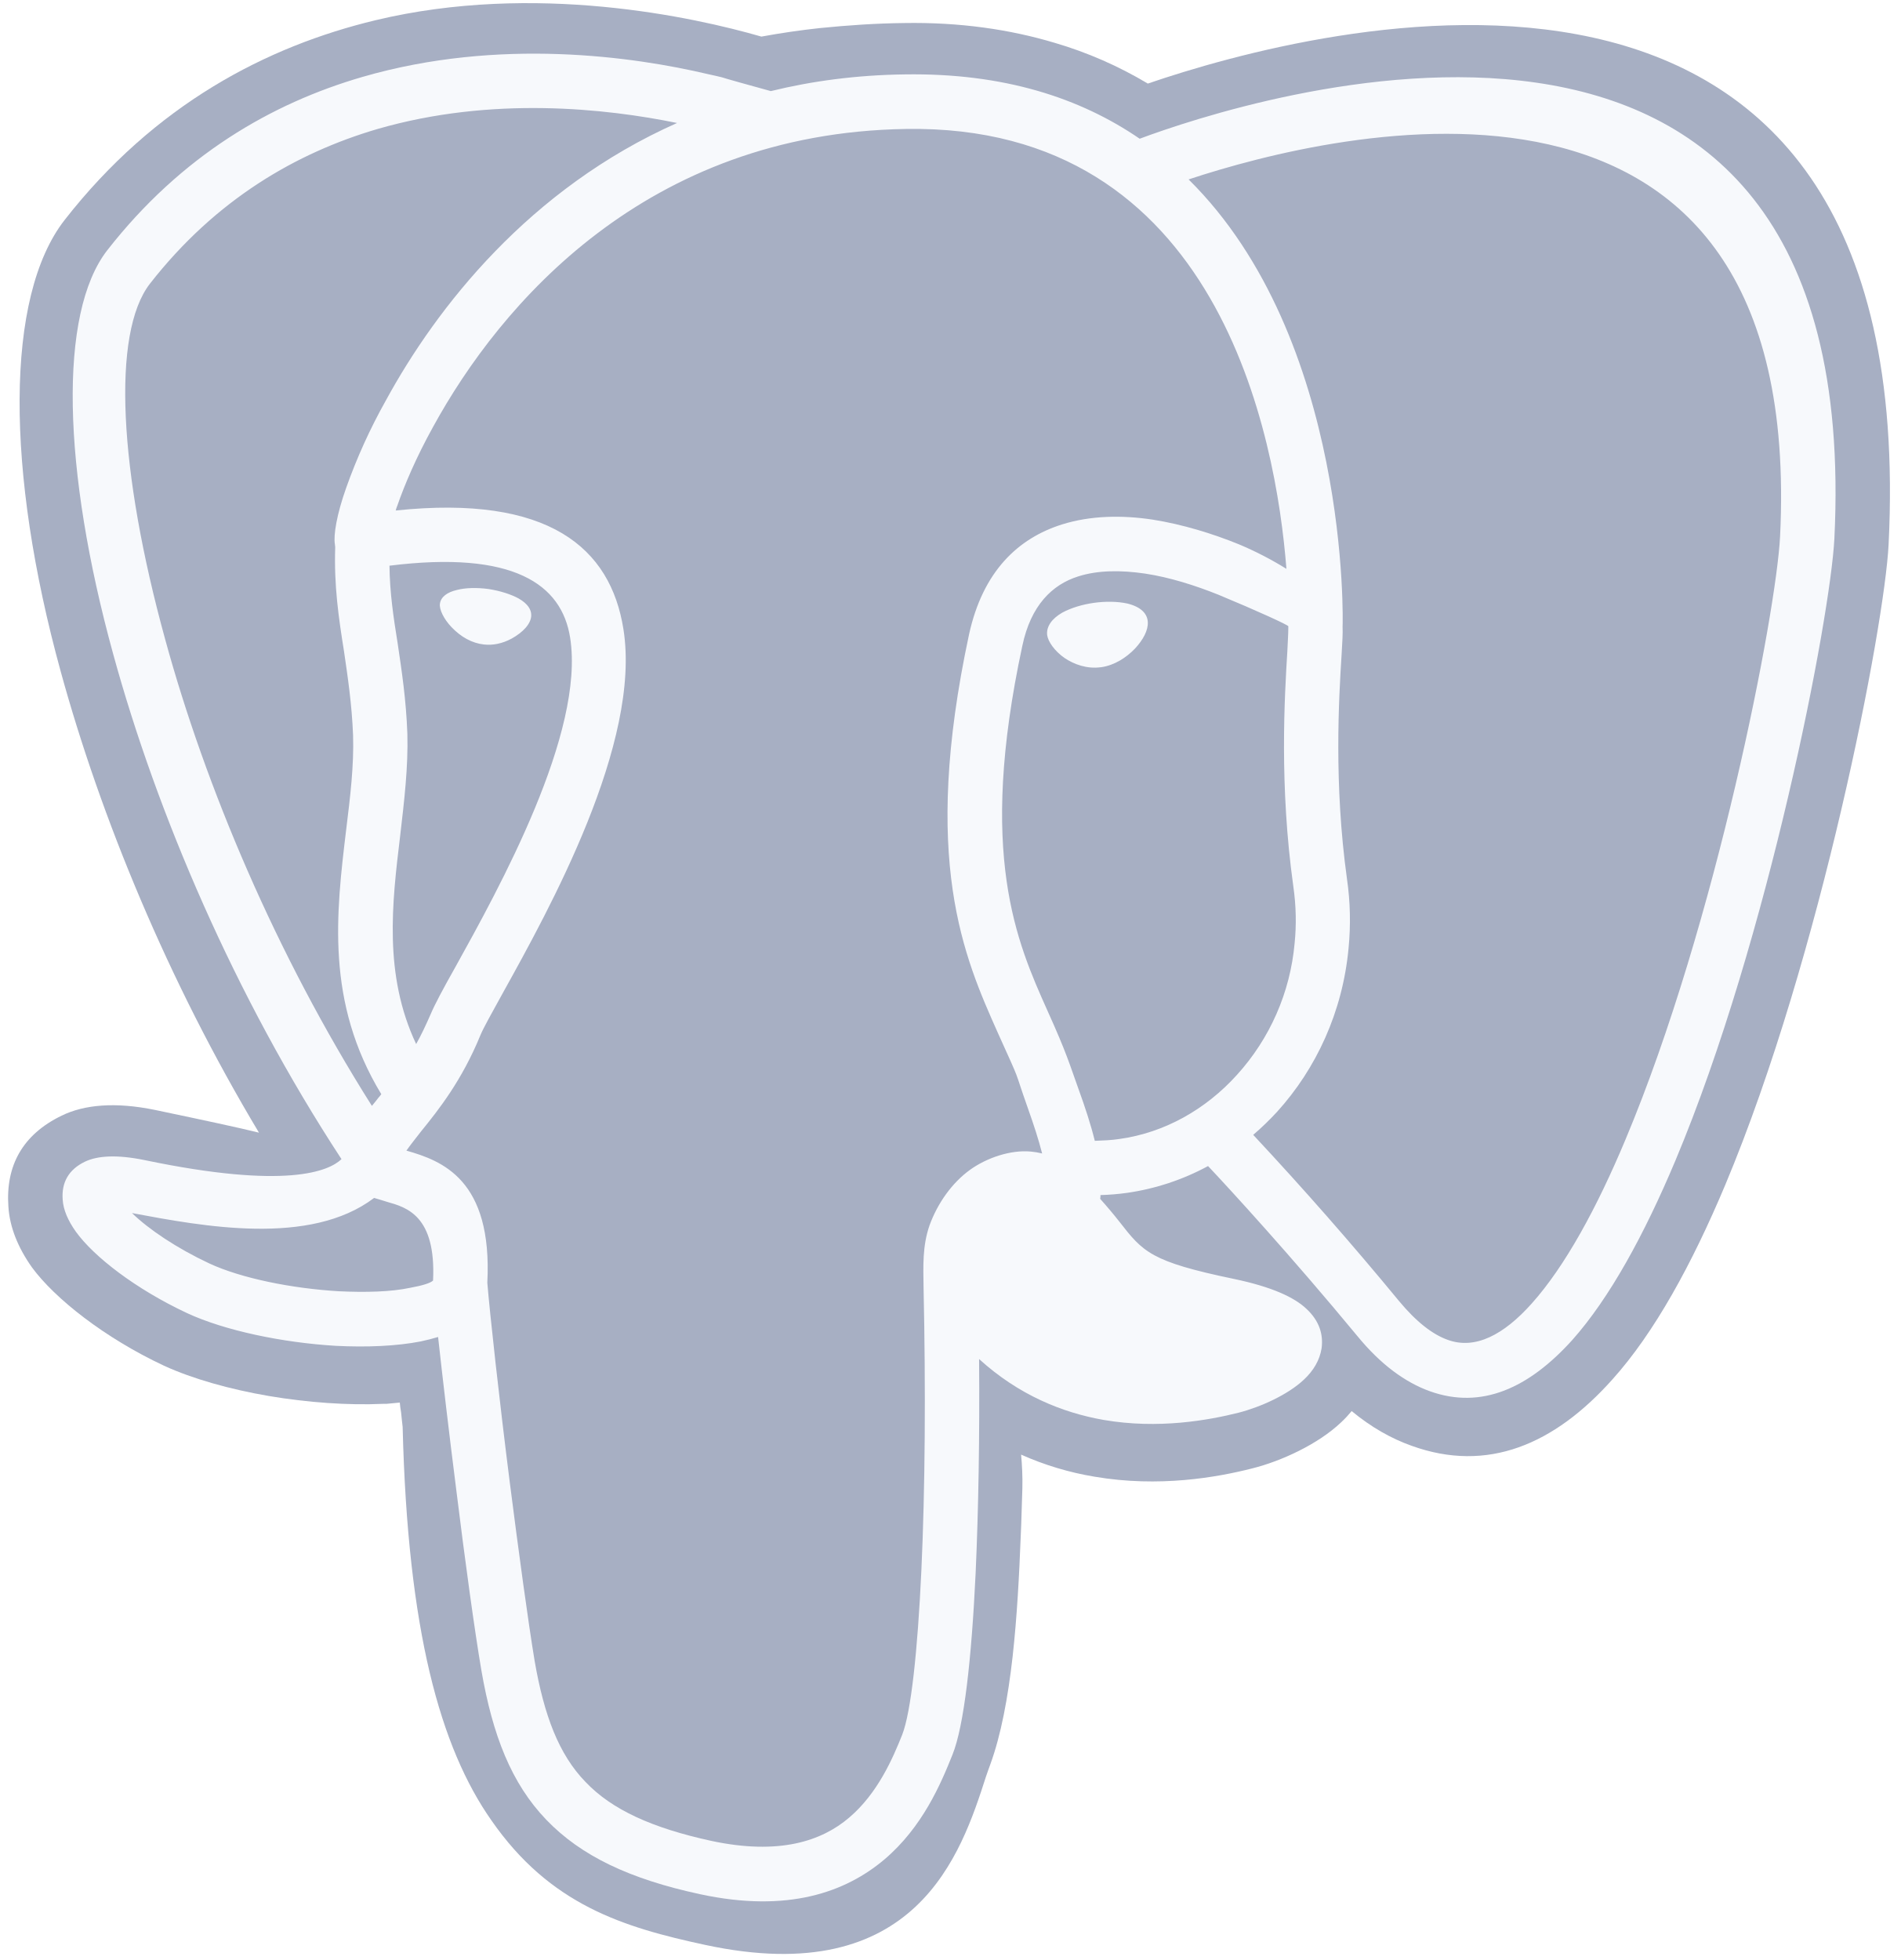
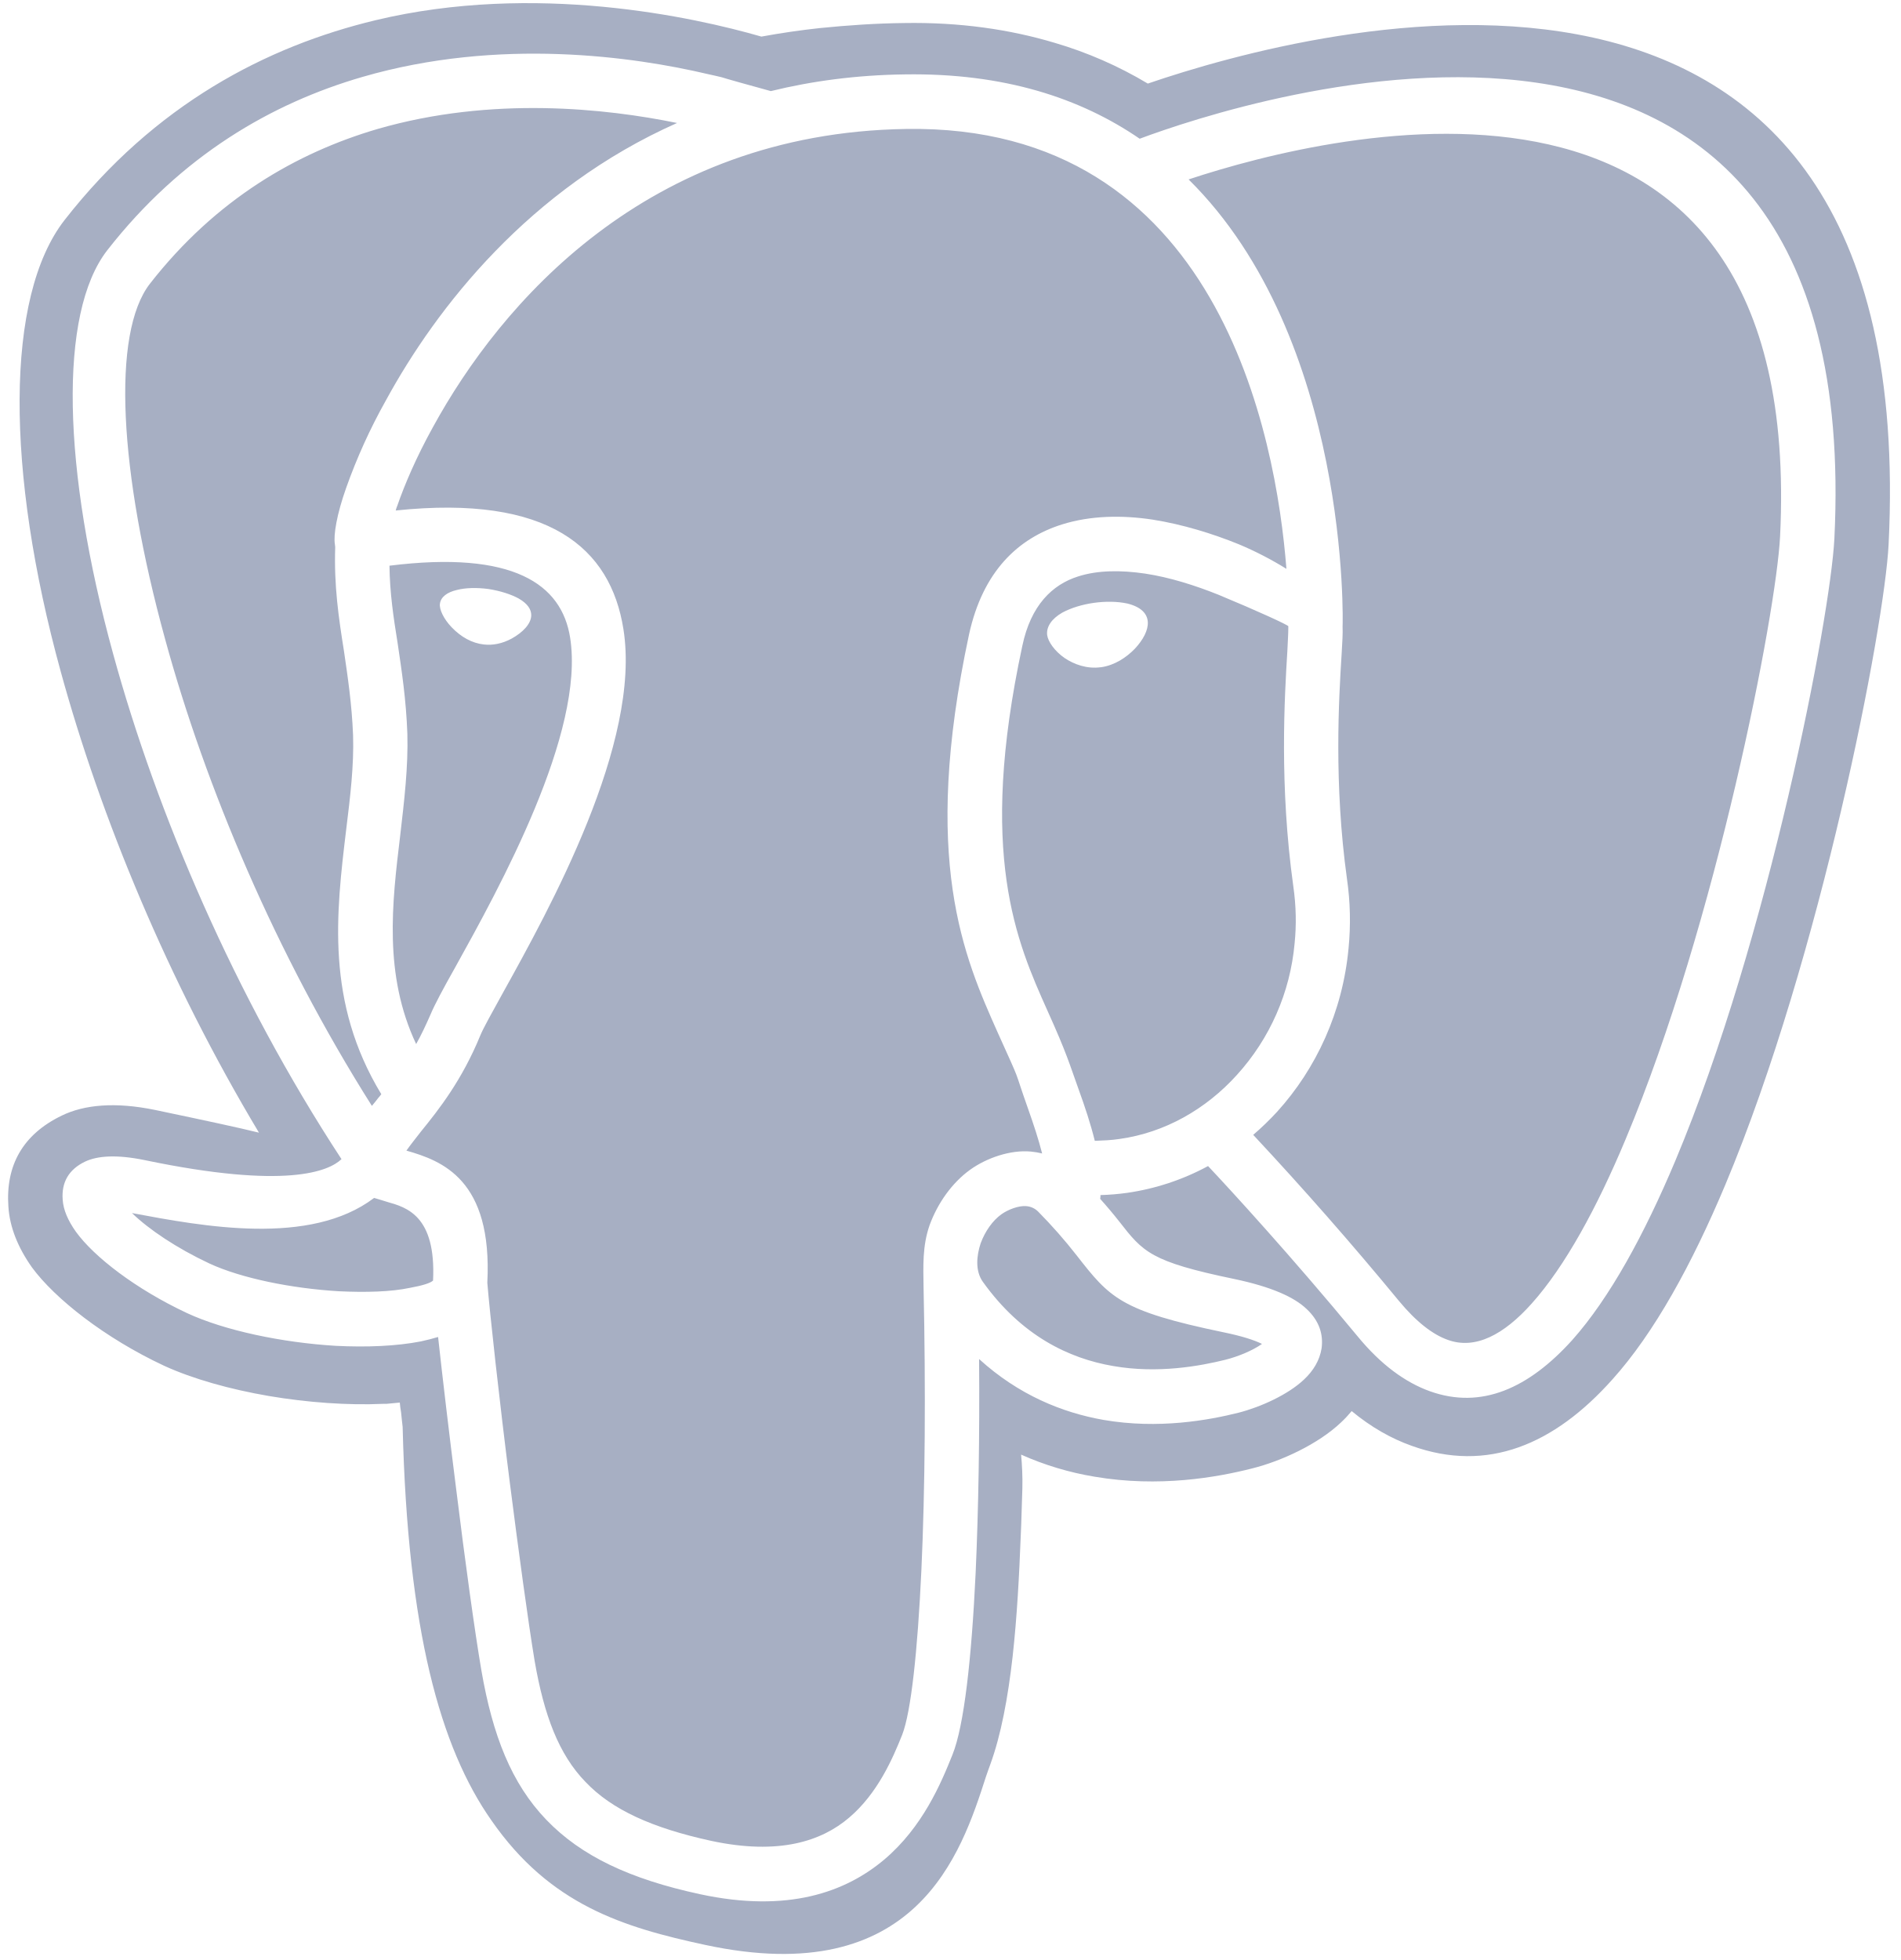
<svg xmlns="http://www.w3.org/2000/svg" width="97px" height="100px" viewBox="0 0 97 100" version="1.1">
  <g id="Page-1" stroke="none" stroke-width="1" fill="none" fill-rule="evenodd">
-     <g id="Desktop-HD-Copy-2" transform="translate(-503, -5286)" fill-rule="nonzero">
-       <g id="postgresql-inc" transform="translate(503, 5286)">
-         <path d="M20.545,72.799 C20.529,72.637 20.497,72.412 20.465,72.059 C20.432,71.882 20.416,71.721 20.4,71.56 L19.712,71.625 L19.536,71.625 C17.76,71.705 15.695,71.56 13.71,71.223 C11.742,70.885 9.838,70.354 8.365,69.678 C5.341,68.263 2.796,66.252 1.628,64.659 C0.924,63.662 0.492,62.616 0.428,61.554 C0.284,59.478 1.148,57.886 3.148,56.92 C4.3,56.357 5.885,56.212 7.917,56.631 C10.525,57.178 12.174,57.532 13.214,57.789 C8.557,50.019 5.132,41.669 3.1,34.268 C0.284,24.036 0.252,15.14 3.292,11.23 C7.901,5.326 13.599,2.366 19.168,1.03 C27.297,-0.916 35.394,0.87 38.851,1.867 C39.838,1.686 40.831,1.541 41.828,1.433 C43.268,1.288 44.693,1.191 46.133,1.175 C48.966,1.127 51.526,1.498 53.83,2.189 C55.49,2.677 57.082,3.374 58.568,4.264 C67.033,1.368 98.095,-6.934 96.367,27.785 C96.159,31.936 92.927,48.78 88.03,60.46 C86.333,64.498 84.413,68.005 82.268,70.386 C79.308,73.7 75.898,75.164 72.027,73.764 C70.986,73.394 69.962,72.815 68.97,71.994 C68.809,72.188 68.618,72.396 68.426,72.573 C67.257,73.684 65.369,74.553 63.882,74.922 C62.105,75.373 59.144,75.904 55.847,75.341 C54.557,75.127 53.298,74.749 52.103,74.215 C52.151,74.745 52.182,75.325 52.167,75.936 C52.134,76.804 52.119,77.674 52.087,78.284 C52.006,80.393 51.895,82.484 51.671,84.511 C51.43,86.634 51.078,88.517 50.534,90.012 C50.454,90.222 50.391,90.414 50.311,90.64 C49.046,94.565 46.774,101.548 35.988,99.231 C31.795,98.33 28.066,97.188 25.074,92.876 C22.465,89.16 20.801,83.191 20.545,72.799 Z" id="Path" fill="#A7AFC3" />
-         <path d="M24.866,65.446 C25.138,60.17 22.545,59.22 20.737,58.705 C20.929,58.432 21.186,58.11 21.473,57.74 C22.401,56.598 23.57,55.117 24.513,52.817 C24.657,52.463 25.09,51.691 25.649,50.677 C28.034,46.381 32.738,37.903 31.81,32.095 C31.154,27.961 28.018,25.225 20.192,26.046 C20.208,25.966 20.24,25.885 20.272,25.804 C20.64,24.743 21.232,23.343 22.096,21.783 C25.522,15.525 32.963,6.789 46.214,6.58 C62.2,6.307 65.114,22.298 65.641,29.023 C64.865,28.541 64.051,28.121 63.208,27.768 C61.865,27.222 60.345,26.755 58.824,26.513 C57.24,26.272 55.64,26.304 54.199,26.754 C51.943,27.462 50.15,29.152 49.446,32.369 C46.982,43.872 49.19,48.827 50.919,52.704 C52.184,55.504 51.659,54.309 52.453,56.555 C52.743,57.373 52.997,58.143 53.175,58.85 C52.985,58.803 52.793,58.771 52.599,58.753 C51.558,58.657 50.342,59.075 49.494,59.686 C48.582,60.346 47.846,61.376 47.43,62.518 C47.062,63.58 47.11,64.594 47.126,65.704 C47.238,70.868 47.206,75.968 47.014,80.119 C46.822,84.253 46.486,87.342 46.038,88.501 C45.558,89.707 44.789,91.493 43.333,92.732 C41.925,93.938 39.748,94.662 36.292,93.922 C33.267,93.262 31.219,92.33 29.875,90.914 C28.514,89.514 27.762,87.519 27.282,84.752 C26.946,82.724 26.466,79.185 26.018,75.678 C25.474,71.399 24.994,67.007 24.866,65.446 L24.866,65.446 Z M62.425,67.973 C57.161,66.878 56.632,66.219 54.935,64.047 C54.328,63.27 53.676,62.529 52.983,61.827 C52.818,61.656 52.596,61.552 52.359,61.537 C51.975,61.505 51.431,61.714 51.094,61.956 C50.646,62.278 50.263,62.825 50.038,63.436 C49.831,64.064 49.75,64.836 50.151,65.399 C52.119,68.15 54.536,69.308 56.793,69.694 C59.08,70.096 61.24,69.694 62.538,69.373 C63.177,69.211 63.914,68.906 64.394,68.568 C64.01,68.375 63.369,68.165 62.425,67.973 L62.425,67.973 Z M63.946,57.901 C64.374,57.534 64.78,57.142 65.162,56.727 C67.162,54.522 68.506,51.627 68.81,48.393 C68.927,47.209 68.901,46.015 68.73,44.837 C68.058,39.995 68.314,35.635 68.458,33.366 C68.491,32.771 68.523,32.32 68.506,31.967 C68.523,31.855 68.89,17.295 60.649,9.154 C68.09,6.693 92.143,0.788 90.83,27.366 C90.638,31.243 87.582,47.089 82.941,58.142 C81.486,61.617 79.868,64.594 78.156,66.508 C76.732,68.101 75.276,68.873 73.868,68.358 C73.099,68.084 72.267,67.441 71.386,66.379 C68.994,63.476 66.513,60.649 63.946,57.901 L63.946,57.901 Z M34.547,6.275 C27.01,9.621 22.273,15.686 19.68,20.448 C18.883,21.868 18.209,23.354 17.664,24.889 C17.184,26.24 17.008,27.302 17.088,27.768 C17.088,27.817 17.104,27.865 17.104,27.913 C17.039,29.892 17.28,31.517 17.552,33.222 C17.744,34.542 17.952,35.909 18.016,37.518 C18.064,39.047 17.872,40.655 17.664,42.329 C17.152,46.592 16.608,51.129 19.456,55.826 C19.408,55.891 19.36,55.955 19.312,56.004 C19.2,56.148 19.088,56.293 18.976,56.422 C14.063,48.651 10.478,40.108 8.43,32.627 C6.062,24.02 5.694,17.006 7.646,14.48 C11.023,10.152 15.151,7.788 19.265,6.581 C25.106,4.891 30.931,5.534 34.547,6.275 Z M65.738,31.951 C65.738,32.369 65.705,32.788 65.689,33.206 C65.546,35.539 65.273,40.06 65.993,45.224 C66.137,46.221 66.154,47.202 66.058,48.135 C65.832,50.635 64.798,52.992 63.113,54.844 C61.529,56.598 59.433,57.788 57.127,58.11 C56.711,58.175 56.279,58.19 55.863,58.206 C55.654,57.355 55.362,56.473 55.027,55.55 C54.568,54.278 54.441,53.762 53.446,51.562 C51.878,48.055 49.878,43.583 52.166,32.948 C52.598,30.889 53.687,29.827 55.015,29.409 C56.023,29.086 57.207,29.086 58.423,29.264 C59.703,29.457 60.999,29.875 62.168,30.342 C64.186,31.179 65.722,31.886 65.738,31.951 L65.738,31.951 Z M57.528,30.793 C56.508,30.573 55.119,30.761 54.199,31.259 C53.671,31.565 53.383,31.967 53.432,32.401 C53.479,32.739 53.815,33.222 54.327,33.576 C54.807,33.898 55.464,34.139 56.167,34.042 L56.184,34.042 C56.872,33.946 57.48,33.543 57.912,33.093 C58.33,32.643 58.59,32.157 58.568,31.739 C58.545,31.321 58.241,30.971 57.528,30.793 L57.528,30.793 Z M19.873,28.862 C26.21,28.073 28.659,29.811 29.091,32.53 C29.859,37.389 25.474,45.304 23.234,49.342 C22.626,50.42 22.178,51.257 21.97,51.755 C21.73,52.302 21.49,52.817 21.234,53.268 C19.57,49.729 20.002,46.093 20.418,42.65 C20.626,40.864 20.833,39.126 20.786,37.437 C20.722,35.683 20.497,34.219 20.29,32.819 C20.081,31.517 19.889,30.261 19.873,28.862 Z M19.089,61.119 C19.297,61.183 19.537,61.247 19.777,61.327 C20.737,61.601 22.257,62.019 22.097,65.334 C21.969,65.462 21.553,65.591 20.929,65.704 C19.953,65.913 18.657,65.945 17.28,65.88 C14.88,65.736 12.32,65.22 10.687,64.465 C9.006,63.676 7.598,62.727 6.734,61.891 C10.34,62.566 15.818,63.601 19.089,61.119 L19.089,61.119 Z M22.449,30.793 C22.401,31.082 22.641,31.581 23.041,31.999 C23.525,32.506 24.088,32.814 24.683,32.881 C25.146,32.934 25.63,32.84 26.113,32.578 C26.682,32.261 27.099,31.829 27.107,31.395 C27.112,31.098 26.926,30.8 26.465,30.535 C26.081,30.325 25.537,30.148 24.928,30.052 C24.32,29.971 23.744,29.988 23.312,30.101 C22.817,30.214 22.498,30.455 22.449,30.793 L22.449,30.793 Z M17.425,59.14 C16.785,59.752 14.624,60.701 7.374,59.188 C5.966,58.899 4.974,58.963 4.334,59.269 C3.502,59.671 3.134,60.33 3.198,61.199 C3.23,61.73 3.47,62.276 3.87,62.84 C4.799,64.127 6.927,65.768 9.535,66.991 C11.471,67.892 14.432,68.504 17.137,68.665 C18.721,68.745 20.241,68.68 21.473,68.439 C21.777,68.375 22.081,68.294 22.354,68.214 C22.578,70.257 22.914,73.12 23.282,76.017 C23.73,79.653 24.227,83.257 24.562,85.219 C25.138,88.549 26.098,90.995 27.875,92.845 C29.652,94.694 32.132,95.869 35.716,96.642 C40.197,97.607 43.142,96.545 45.126,94.871 C47.078,93.214 48.006,91.01 48.599,89.53 C49.191,88.066 49.576,84.64 49.783,80.247 C49.927,77.046 49.991,73.265 49.959,69.339 C51.976,71.173 54.2,72.074 56.313,72.445 C59.112,72.927 61.673,72.46 63.209,72.074 C64.33,71.784 65.722,71.157 66.538,70.384 C67.018,69.934 67.338,69.404 67.435,68.793 C67.53,68.084 67.322,67.393 66.666,66.781 C66.042,66.186 64.89,65.655 62.97,65.253 C58.713,64.368 58.329,63.886 57.113,62.325 C56.8,61.928 56.475,61.542 56.137,61.166 C56.152,61.102 56.152,61.038 56.152,60.973 C56.608,60.961 57.061,60.923 57.512,60.86 C58.958,60.652 60.356,60.189 61.642,59.493 C62.794,60.716 65.882,64.078 69.26,68.165 C70.459,69.629 71.708,70.53 72.956,70.98 C75.596,71.929 78.013,70.819 80.221,68.374 C82.141,66.218 83.902,62.984 85.486,59.22 C90.255,47.861 93.391,31.5 93.6,27.494 C95.232,-5.455 63.242,5.18 58.153,7.078 C55.128,5.002 51.223,3.716 46.166,3.796 C43.718,3.827 41.43,4.133 39.333,4.648 C38.325,4.375 36.901,3.973 36.82,3.94 C36.628,3.892 36.405,3.844 36.116,3.78 C32.355,2.894 25.474,1.898 18.497,3.924 C13.888,5.26 9.263,7.914 5.47,12.773 C2.974,15.99 3.182,23.938 5.774,33.365 C7.998,41.475 11.967,50.806 17.425,59.14 Z" id="Shape" fill="#F7F9FC" />
-       </g>
+     <g id="postgresql-inc-copy" fill="#A7AFC3" fill-rule="nonzero">
+       <path d="M20.545,72.799 C20.529,72.637 20.497,72.412 20.465,72.059 C20.432,71.882 20.416,71.721 20.4,71.56 L19.712,71.625 L19.536,71.625 C17.76,71.705 15.695,71.56 13.71,71.223 C11.742,70.885 9.838,70.354 8.365,69.678 C5.341,68.263 2.796,66.252 1.628,64.659 C0.924,63.662 0.492,62.616 0.428,61.554 C0.284,59.478 1.148,57.886 3.148,56.92 C4.3,56.357 5.885,56.212 7.917,56.631 C10.525,57.178 12.174,57.532 13.214,57.789 C8.557,50.019 5.132,41.669 3.1,34.268 C0.284,24.036 0.252,15.14 3.292,11.23 C7.901,5.326 13.599,2.366 19.168,1.03 C27.297,-0.916 35.394,0.87 38.851,1.867 C39.838,1.686 40.831,1.541 41.828,1.433 C43.268,1.288 44.693,1.191 46.133,1.175 C48.966,1.127 51.526,1.498 53.83,2.189 C55.49,2.677 57.082,3.374 58.568,4.264 C67.033,1.368 98.095,-6.934 96.367,27.785 C96.159,31.936 92.927,48.78 88.03,60.46 C86.333,64.498 84.413,68.005 82.268,70.386 C79.308,73.7 75.898,75.164 72.027,73.764 C70.986,73.394 69.962,72.815 68.97,71.994 C68.809,72.188 68.618,72.396 68.426,72.573 C67.257,73.684 65.369,74.553 63.882,74.922 C62.105,75.373 59.144,75.904 55.847,75.341 C54.557,75.127 53.298,74.749 52.103,74.215 C52.151,74.745 52.182,75.325 52.167,75.936 C52.134,76.804 52.119,77.674 52.087,78.284 C52.006,80.393 51.895,82.484 51.671,84.511 C51.43,86.634 51.078,88.517 50.534,90.012 C50.454,90.222 50.391,90.414 50.311,90.64 C49.046,94.565 46.774,101.548 35.988,99.231 C31.795,98.33 28.066,97.188 25.074,92.876 C22.465,89.16 20.801,83.191 20.545,72.799 Z M24.866,65.446 C25.138,60.17 22.545,59.22 20.737,58.705 C20.929,58.432 21.186,58.11 21.473,57.74 C22.401,56.598 23.57,55.117 24.513,52.817 C24.657,52.463 25.09,51.691 25.649,50.677 C28.034,46.381 32.738,37.903 31.81,32.095 C31.154,27.961 28.018,25.225 20.192,26.046 C20.208,25.966 20.24,25.885 20.272,25.804 C20.64,24.743 21.232,23.343 22.096,21.783 C25.522,15.525 32.963,6.789 46.214,6.58 C62.2,6.307 65.114,22.298 65.641,29.023 C64.865,28.541 64.051,28.121 63.208,27.768 C61.865,27.222 60.345,26.755 58.824,26.513 C57.24,26.272 55.64,26.304 54.199,26.754 C51.943,27.462 50.15,29.152 49.446,32.369 C46.982,43.872 49.19,48.827 50.919,52.704 C52.184,55.504 51.659,54.309 52.453,56.555 C52.743,57.373 52.997,58.143 53.175,58.85 C52.985,58.803 52.793,58.771 52.599,58.753 C51.558,58.657 50.342,59.075 49.494,59.686 C48.582,60.346 47.846,61.376 47.43,62.518 C47.062,63.58 47.11,64.594 47.126,65.704 C47.238,70.868 47.206,75.968 47.014,80.119 C46.822,84.253 46.486,87.342 46.038,88.501 C45.558,89.707 44.789,91.493 43.333,92.732 C41.925,93.938 39.748,94.662 36.292,93.922 C33.267,93.262 31.219,92.33 29.875,90.914 C28.514,89.514 27.762,87.519 27.282,84.752 C26.946,82.724 26.466,79.185 26.018,75.678 C25.474,71.399 24.994,67.007 24.866,65.446 Z M62.425,67.973 C63.369,68.165 64.01,68.375 64.394,68.568 C63.914,68.906 63.177,69.211 62.538,69.373 C61.24,69.694 59.08,70.096 56.793,69.694 C54.536,69.308 52.119,68.15 50.151,65.399 C49.75,64.836 49.831,64.064 50.038,63.436 C50.263,62.825 50.646,62.278 51.094,61.956 C51.431,61.714 51.975,61.505 52.359,61.537 C52.596,61.552 52.818,61.656 52.983,61.827 C53.676,62.529 54.328,63.27 54.935,64.047 C56.632,66.219 57.161,66.878 62.425,67.973 Z M63.946,57.901 C64.374,57.534 64.78,57.142 65.162,56.727 C67.162,54.522 68.506,51.627 68.81,48.393 C68.927,47.209 68.901,46.015 68.73,44.837 C68.058,39.995 68.314,35.635 68.458,33.366 C68.491,32.771 68.523,32.32 68.506,31.967 C68.523,31.855 68.89,17.295 60.649,9.154 C68.09,6.693 92.143,0.788 90.83,27.366 C90.638,31.243 87.582,47.089 82.941,58.142 C81.486,61.617 79.868,64.594 78.156,66.508 C76.732,68.101 75.276,68.873 73.868,68.358 C73.099,68.084 72.267,67.441 71.386,66.379 C68.994,63.476 66.513,60.649 63.946,57.901 Z M34.547,6.275 C27.01,9.621 22.273,15.686 19.68,20.448 C18.883,21.868 18.209,23.354 17.664,24.889 C17.184,26.24 17.008,27.302 17.088,27.768 C17.088,27.817 17.104,27.865 17.104,27.913 C17.039,29.892 17.28,31.517 17.552,33.222 C17.744,34.542 17.952,35.909 18.016,37.518 C18.064,39.047 17.872,40.655 17.664,42.329 C17.152,46.592 16.608,51.129 19.456,55.826 C19.408,55.891 19.36,55.955 19.312,56.004 C19.2,56.148 19.088,56.293 18.976,56.422 C14.063,48.651 10.478,40.108 8.43,32.627 C6.062,24.02 5.694,17.006 7.646,14.48 C11.023,10.152 15.151,7.788 19.265,6.581 C25.106,4.891 30.931,5.534 34.547,6.275 Z M65.738,31.951 C65.738,32.369 65.705,32.788 65.689,33.206 C65.546,35.539 65.273,40.06 65.993,45.224 C66.137,46.221 66.154,47.202 66.058,48.135 C65.832,50.635 64.798,52.992 63.113,54.844 C61.529,56.598 59.433,57.788 57.127,58.11 C56.711,58.175 56.279,58.19 55.863,58.206 C55.654,57.355 55.362,56.473 55.027,55.55 C54.568,54.278 54.441,53.762 53.446,51.562 C51.878,48.055 49.878,43.583 52.166,32.948 C52.598,30.889 53.687,29.827 55.015,29.409 C56.023,29.086 57.207,29.086 58.423,29.264 C59.703,29.457 60.999,29.875 62.168,30.342 C64.186,31.179 65.722,31.886 65.738,31.951 Z M57.528,30.793 C56.508,30.573 55.119,30.761 54.199,31.259 C53.671,31.565 53.383,31.967 53.432,32.401 C53.479,32.739 53.815,33.222 54.327,33.576 C54.807,33.898 55.464,34.139 56.167,34.042 L56.184,34.042 C56.872,33.946 57.48,33.543 57.912,33.093 C58.33,32.643 58.59,32.157 58.568,31.739 C58.545,31.321 58.241,30.971 57.528,30.793 Z M19.873,28.862 C26.21,28.073 28.659,29.811 29.091,32.53 C29.859,37.389 25.474,45.304 23.234,49.342 C22.626,50.42 22.178,51.257 21.97,51.755 C21.73,52.302 21.49,52.817 21.234,53.268 C19.57,49.729 20.002,46.093 20.418,42.65 C20.626,40.864 20.833,39.126 20.786,37.437 C20.722,35.683 20.497,34.219 20.29,32.819 C20.081,31.517 19.889,30.261 19.873,28.862 Z M19.089,61.119 C19.297,61.183 19.537,61.247 19.777,61.327 C20.737,61.601 22.257,62.019 22.097,65.334 C21.969,65.462 21.553,65.591 20.929,65.704 C19.953,65.913 18.657,65.945 17.28,65.88 C14.88,65.736 12.32,65.22 10.687,64.465 C9.006,63.676 7.598,62.727 6.734,61.891 C10.34,62.566 15.818,63.601 19.089,61.119 Z M22.449,30.793 C22.401,31.082 22.641,31.581 23.041,31.999 C23.525,32.506 24.088,32.814 24.683,32.881 C25.146,32.934 25.63,32.84 26.113,32.578 C26.682,32.261 27.099,31.829 27.107,31.395 C27.112,31.098 26.926,30.8 26.465,30.535 C26.081,30.325 25.537,30.148 24.928,30.052 C24.32,29.971 23.744,29.988 23.312,30.101 C22.817,30.214 22.498,30.455 22.449,30.793 Z M17.425,59.14 C16.785,59.752 14.624,60.701 7.374,59.188 C5.966,58.899 4.974,58.963 4.334,59.269 C3.502,59.671 3.134,60.33 3.198,61.199 C3.23,61.73 3.47,62.276 3.87,62.84 C4.799,64.127 6.927,65.768 9.535,66.991 C11.471,67.892 14.432,68.504 17.137,68.665 C18.721,68.745 20.241,68.68 21.473,68.439 C21.777,68.375 22.081,68.294 22.354,68.214 C22.578,70.257 22.914,73.12 23.282,76.017 C23.73,79.653 24.227,83.257 24.562,85.219 C25.138,88.549 26.098,90.995 27.875,92.845 C29.652,94.694 32.132,95.869 35.716,96.642 C40.197,97.607 43.142,96.545 45.126,94.871 C47.078,93.214 48.006,91.01 48.599,89.53 C49.191,88.066 49.576,84.64 49.783,80.247 C49.927,77.046 49.991,73.265 49.959,69.339 C51.976,71.173 54.2,72.074 56.313,72.445 C59.112,72.927 61.673,72.46 63.209,72.074 C64.33,71.784 65.722,71.157 66.538,70.384 C67.018,69.934 67.338,69.404 67.435,68.793 C67.53,68.084 67.322,67.393 66.666,66.781 C66.042,66.186 64.89,65.655 62.97,65.253 C58.713,64.368 58.329,63.886 57.113,62.325 C56.8,61.928 56.475,61.542 56.137,61.166 C56.152,61.102 56.152,61.038 56.152,60.973 C56.608,60.961 57.061,60.923 57.512,60.86 C58.958,60.652 60.356,60.189 61.642,59.493 C62.794,60.716 65.882,64.078 69.26,68.165 C70.459,69.629 71.708,70.53 72.956,70.98 C75.596,71.929 78.013,70.819 80.221,68.374 C82.141,66.218 83.902,62.984 85.486,59.22 C90.255,47.861 93.391,31.5 93.6,27.494 C95.232,-5.455 63.242,5.18 58.153,7.078 C55.128,5.002 51.223,3.716 46.166,3.796 C43.718,3.827 41.43,4.133 39.333,4.648 C38.325,4.375 36.901,3.973 36.82,3.94 C36.628,3.892 36.405,3.844 36.116,3.78 C32.355,2.894 25.474,1.898 18.497,3.924 C13.888,5.26 9.263,7.914 5.47,12.773 C2.974,15.99 3.182,23.938 5.774,33.365 C7.998,41.475 11.967,50.806 17.425,59.14 Z" id="Combined-Shape" />
    </g>
  </g>
</svg>
